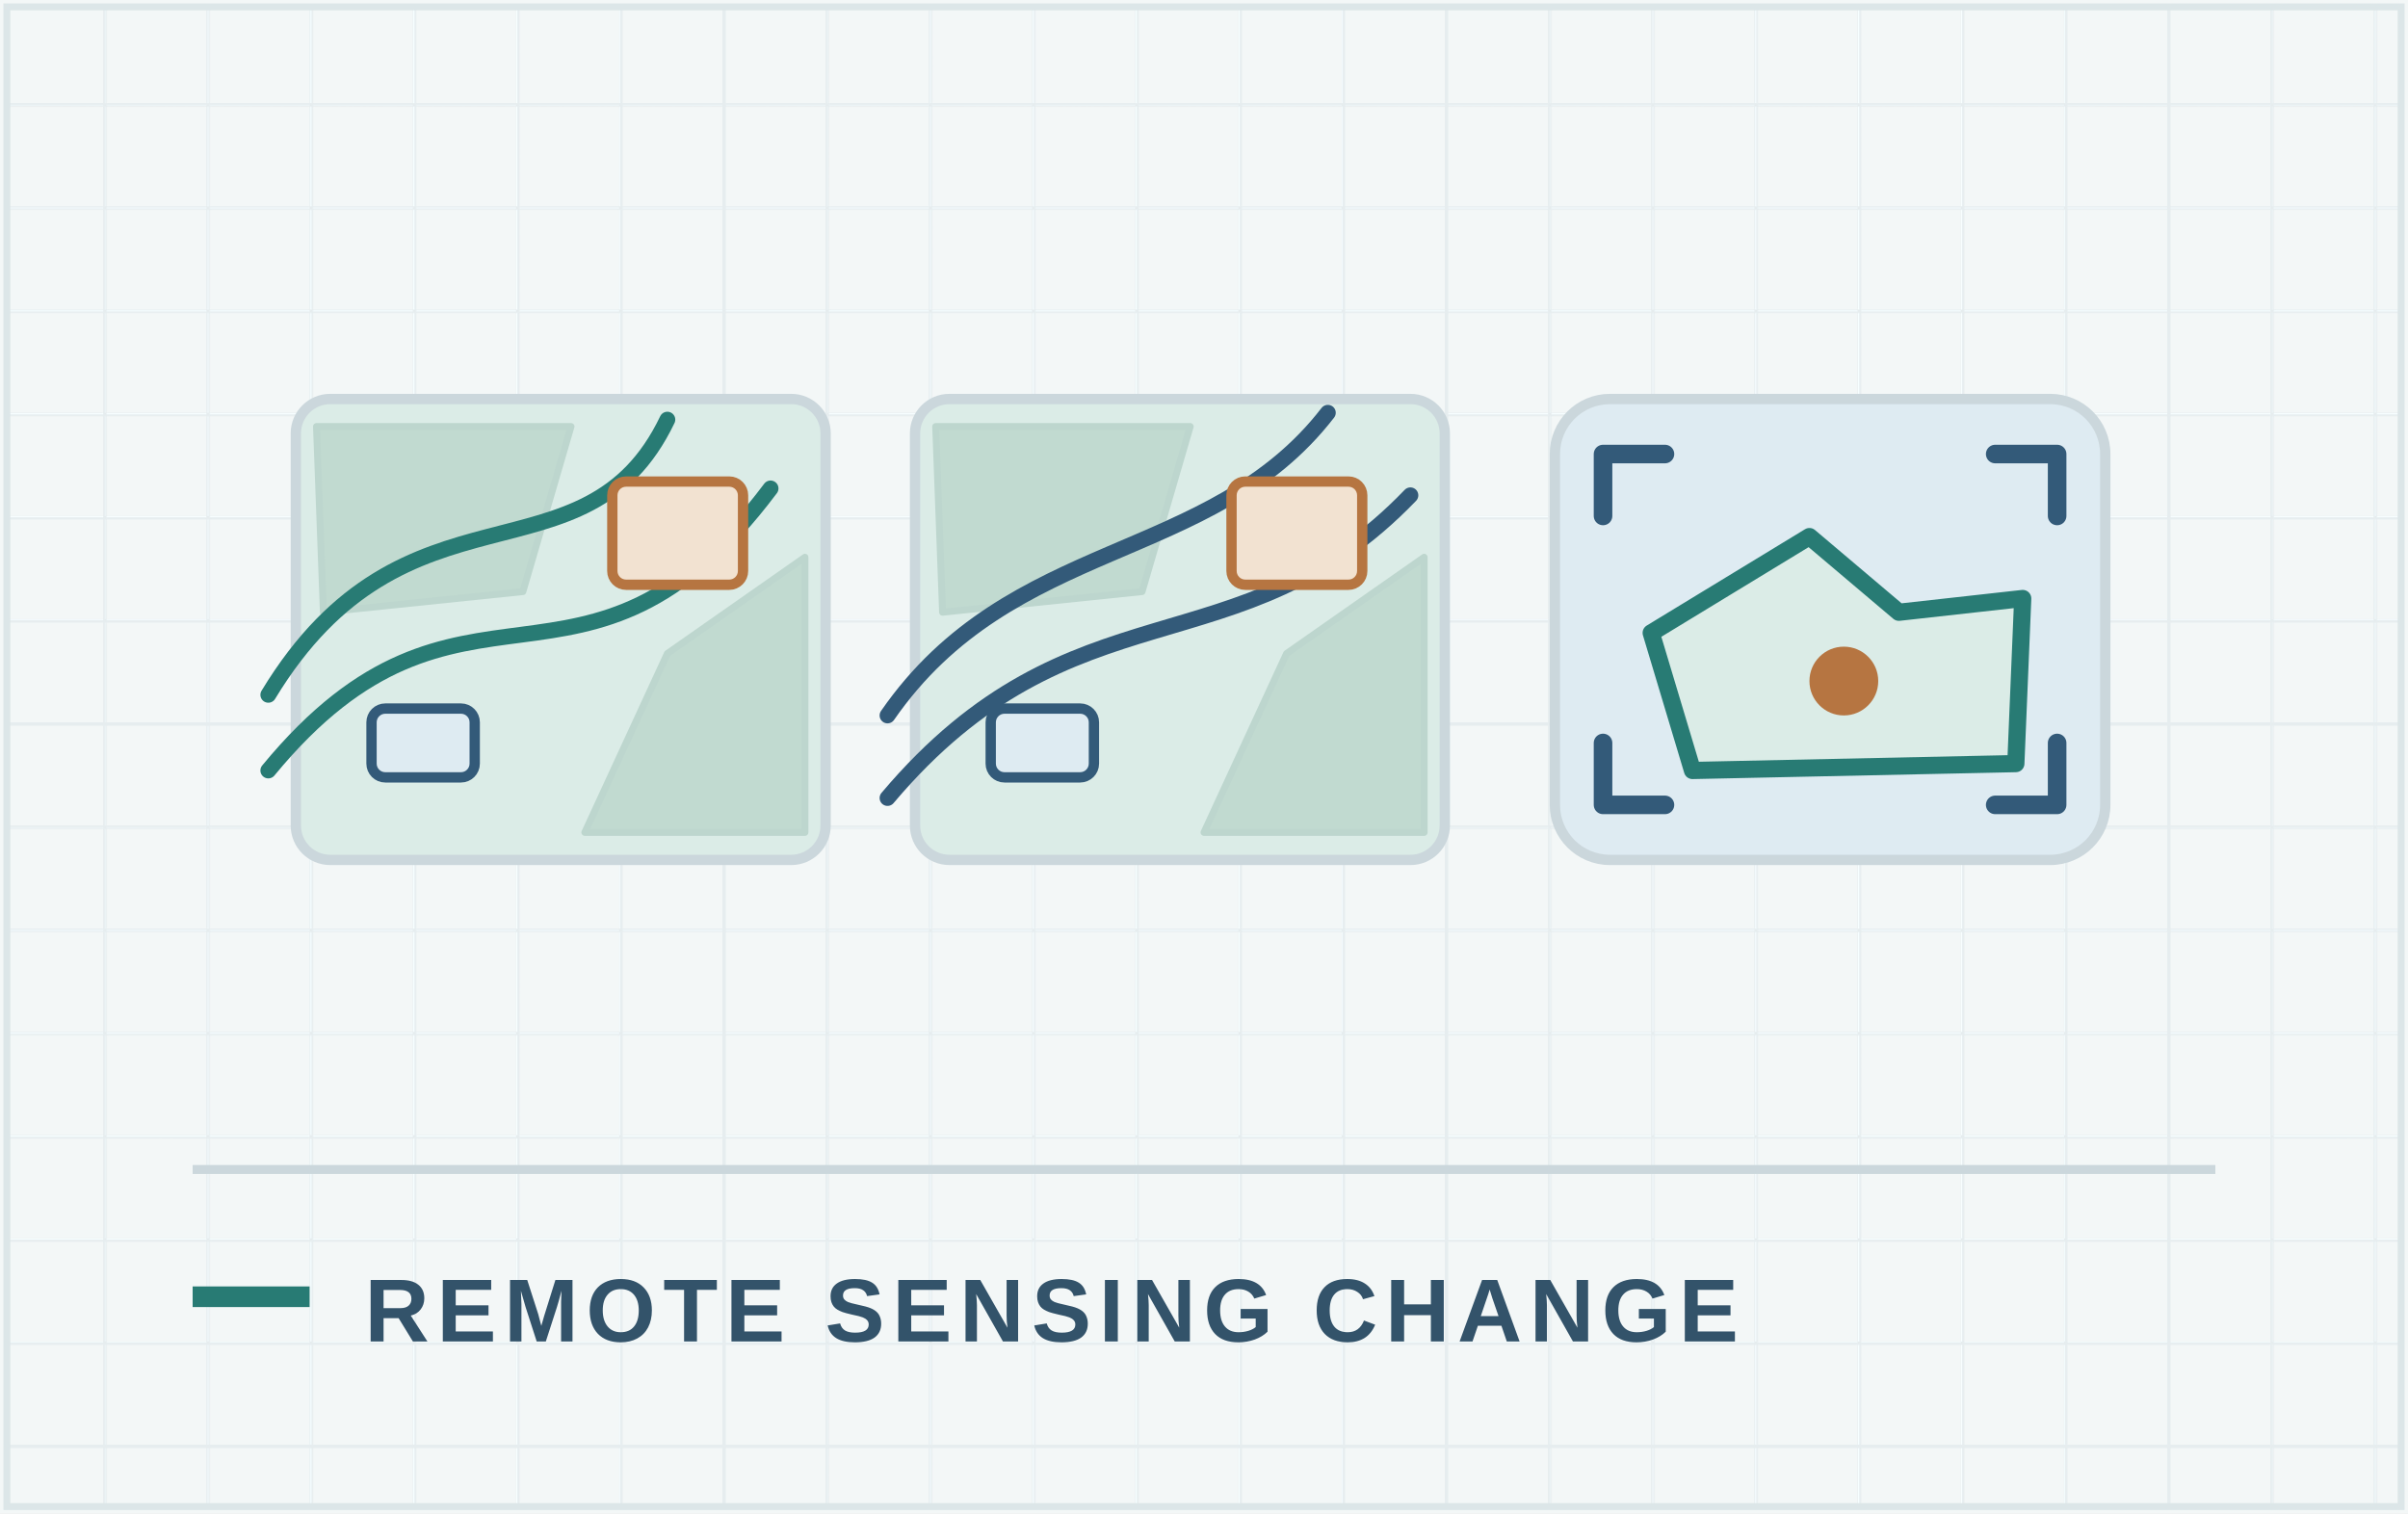
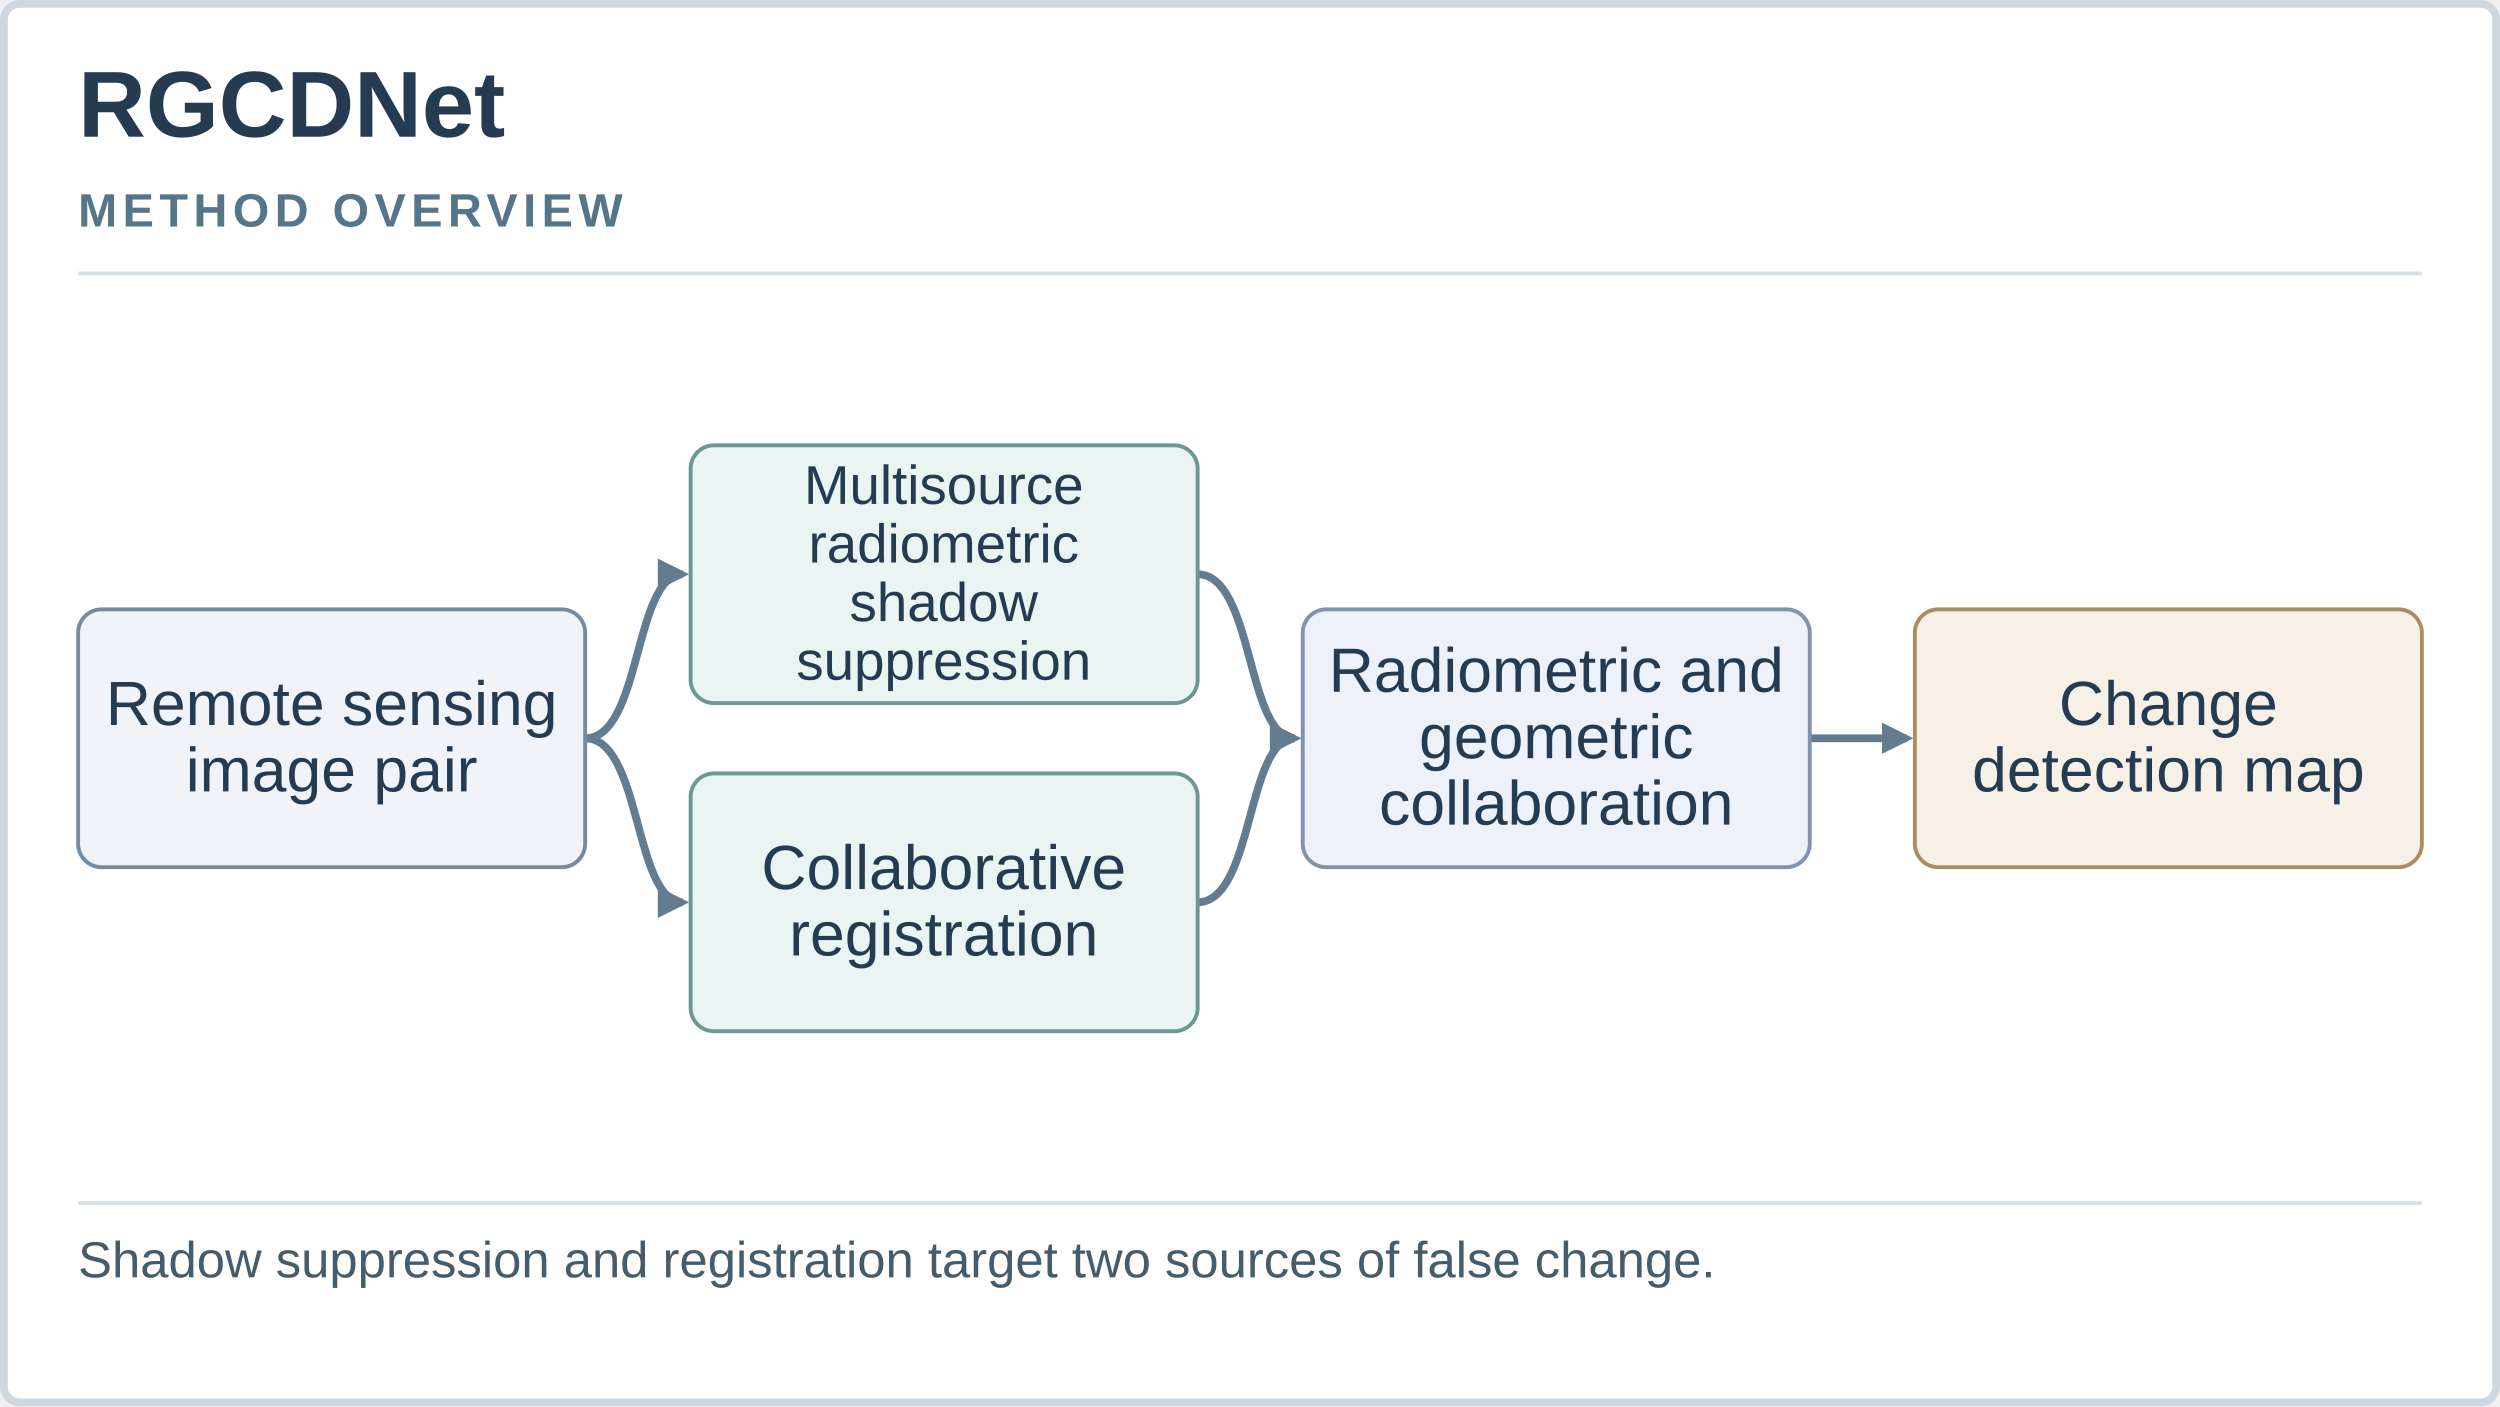
- <svg xmlns="http://www.w3.org/2000/svg" viewBox="0 0 350 220" width="350" height="220" role="img" aria-label="Remote Sensing Change">
+ <svg xmlns="http://www.w3.org/2000/svg" viewBox="0 0 640 360" width="640" height="360" role="img" aria-labelledby="title desc">
  <defs>
-     <pattern id="grid" width="15" height="15" patternUnits="userSpaceOnUse">
-       <path d="M15 0H0V15" fill="none" stroke="#e6edef" />
-     </pattern>
+     <marker id="arrow" viewBox="0 0 10 10" refX="8" refY="5" markerWidth="4" markerHeight="4" orient="auto">
+       <path d="M0 0L10 5L0 10Z" fill="#647c90" />
+     </marker>
  </defs>
-   <rect width="350" height="220" fill="#f3f7f7" />
-   <rect x="1" y="1" width="348" height="218" fill="url(#grid)" stroke="#dce6e8" />
-   <g>
-     <g transform="translate(43 58) scale(1)">
-       <rect x="0" y="0" width="77" height="67" rx="5" fill="#dbece7" stroke="#cbd7dc" stroke-width="1.5" />
-       <path d="M3 4h37l-7 24L4 31ZM54 37l20-14v40H42Z" fill="#c1dad0" stroke="#bdd6ce" stroke-width="1" stroke-linecap="round" stroke-linejoin="round" />
-       <path d="M-4 43c20-33 46-15 58-40M-4 54C24 20 42 49 69 13" fill="none" stroke="#287b74" stroke-width="2.3" stroke-linecap="round" stroke-linejoin="round" />
-       <rect x="46" y="12" width="19" height="15" rx="2" fill="#f2e2d1" stroke="#b67541" stroke-width="1.5" />
-       <rect x="11" y="45" width="15" height="10" rx="2" fill="#deebf2" stroke="#335a79" stroke-width="1.5" />
+   <rect x="1" y="1" width="638" height="358" rx="4" fill="#fff" stroke="#cdd8df" stroke-width="2" />
+   <g font-family="Arial, sans-serif" fill="#243b51">
+     <text x="20" y="35" font-size="24" font-weight="700">RGCDNet</text>
+     <text x="20" y="58" font-size="12" font-weight="700" letter-spacing="1.4" fill="#557589">METHOD OVERVIEW</text>
+     <path d="M20 70H620 M20 308H620" stroke="#d7e0e6" />
+     <g stroke="#647c90" stroke-width="2" fill="none">
+       <path d="M149.8 189.0 C164.3 189.0 162.2 147.0 174.8 147.0" marker-end="url(#arrow)" />
+       <path d="M149.8 189.0 C164.3 189.0 162.2 231.0 174.8 231.0" marker-end="url(#arrow)" />
+       <path d="M306.5 147.0 C321.1 147.0 318.9 189.0 331.5 189.0" marker-end="url(#arrow)" />
+       <path d="M306.5 231.0 C321.1 231.0 318.9 189.0 331.5 189.0" marker-end="url(#arrow)" />
+       <path d="M463.2 189.0 C477.8 189.0 475.7 189.0 488.2 189.0" marker-end="url(#arrow)" />
    </g>
-     <g transform="translate(133 58) scale(1)">
-       <rect x="0" y="0" width="77" height="67" rx="5" fill="#dbece7" stroke="#cbd7dc" stroke-width="1.5" />
-       <path d="M3 4h37l-7 24L4 31ZM54 37l20-14v40H42Z" fill="#c1dad0" stroke="#bdd6ce" stroke-width="1" stroke-linecap="round" stroke-linejoin="round" />
-       <path d="M-4 58C23 26 47 40 72 14M-4 46C14 20 43 24 60 2" fill="none" stroke="#335a79" stroke-width="2.3" stroke-linecap="round" stroke-linejoin="round" />
-       <rect x="46" y="12" width="19" height="15" rx="2" fill="#f2e2d1" stroke="#b67541" stroke-width="1.5" />
-       <rect x="11" y="45" width="15" height="10" rx="2" fill="#deebf2" stroke="#335a79" stroke-width="1.5" />
-     </g>
-     <rect x="226" y="58" width="80" height="67" rx="8" fill="#deebf2" stroke="#cbd7dc" stroke-width="1.5" />
-     <path d="M233 75v-9h9m48 0h9v9m0 33v9h-9m-48 0h-9v-9" fill="none" stroke="#335a79" stroke-width="2.7" stroke-linecap="round" stroke-linejoin="round" />
-     <path d="M246 112l-6-20 23-14 13 11 18-2-1 24Z" fill="#dbece7" stroke="#287b74" stroke-width="2.5" stroke-linecap="round" stroke-linejoin="round" />
-     <circle cx="268" cy="99" r="5" fill="#b67541" />
+     <rect x="20.0" y="156.0" width="129.8" height="66" rx="6" fill="#f0f4f8" stroke="#738ca3" />
+     <text x="84.9" y="185.6" text-anchor="middle" font-size="16">Remote sensing</text>
+     <text x="84.9" y="202.6" text-anchor="middle" font-size="16">image pair</text>
+     <rect x="176.8" y="114.0" width="129.8" height="66" rx="6" fill="#eaf4f3" stroke="#6a9994" />
+     <text x="241.6" y="129.0" text-anchor="middle" font-size="14">Multisource</text>
+     <text x="241.6" y="144.0" text-anchor="middle" font-size="14">radiometric</text>
+     <text x="241.6" y="159.0" text-anchor="middle" font-size="14">shadow</text>
+     <text x="241.6" y="174.0" text-anchor="middle" font-size="14">suppression</text>
+     <rect x="176.8" y="198.0" width="129.8" height="66" rx="6" fill="#eaf4f3" stroke="#6a9994" />
+     <text x="241.6" y="227.6" text-anchor="middle" font-size="16">Collaborative</text>
+     <text x="241.6" y="244.6" text-anchor="middle" font-size="16">registration</text>
+     <rect x="333.5" y="156.0" width="129.8" height="66" rx="6" fill="#edf1f9" stroke="#8192af" />
+     <text x="398.4" y="177.1" text-anchor="middle" font-size="16">Radiometric and</text>
+     <text x="398.4" y="194.1" text-anchor="middle" font-size="16">geometric</text>
+     <text x="398.4" y="211.1" text-anchor="middle" font-size="16">collaboration</text>
+     <rect x="490.2" y="156.0" width="129.8" height="66" rx="6" fill="#f7f0e6" stroke="#ad8c62" />
+     <text x="555.1" y="185.6" text-anchor="middle" font-size="16">Change</text>
+     <text x="555.1" y="202.6" text-anchor="middle" font-size="16">detection map</text>
+     <text x="20" y="327" font-size="13" fill="#455c6c">Shadow suppression and registration target two sources of false change.</text>
  </g>
-   <path d="M28 170H322" fill="none" stroke="#cbd7dc" stroke-width="1.3" />
-   <rect x="28" y="187" width="17" height="3" fill="#287b74" />
-   <text x="53" y="195" fill="#33536a" font-family="Arial,sans-serif" font-size="13" font-weight="700" letter-spacing="1.1">REMOTE SENSING CHANGE</text>
</svg>
